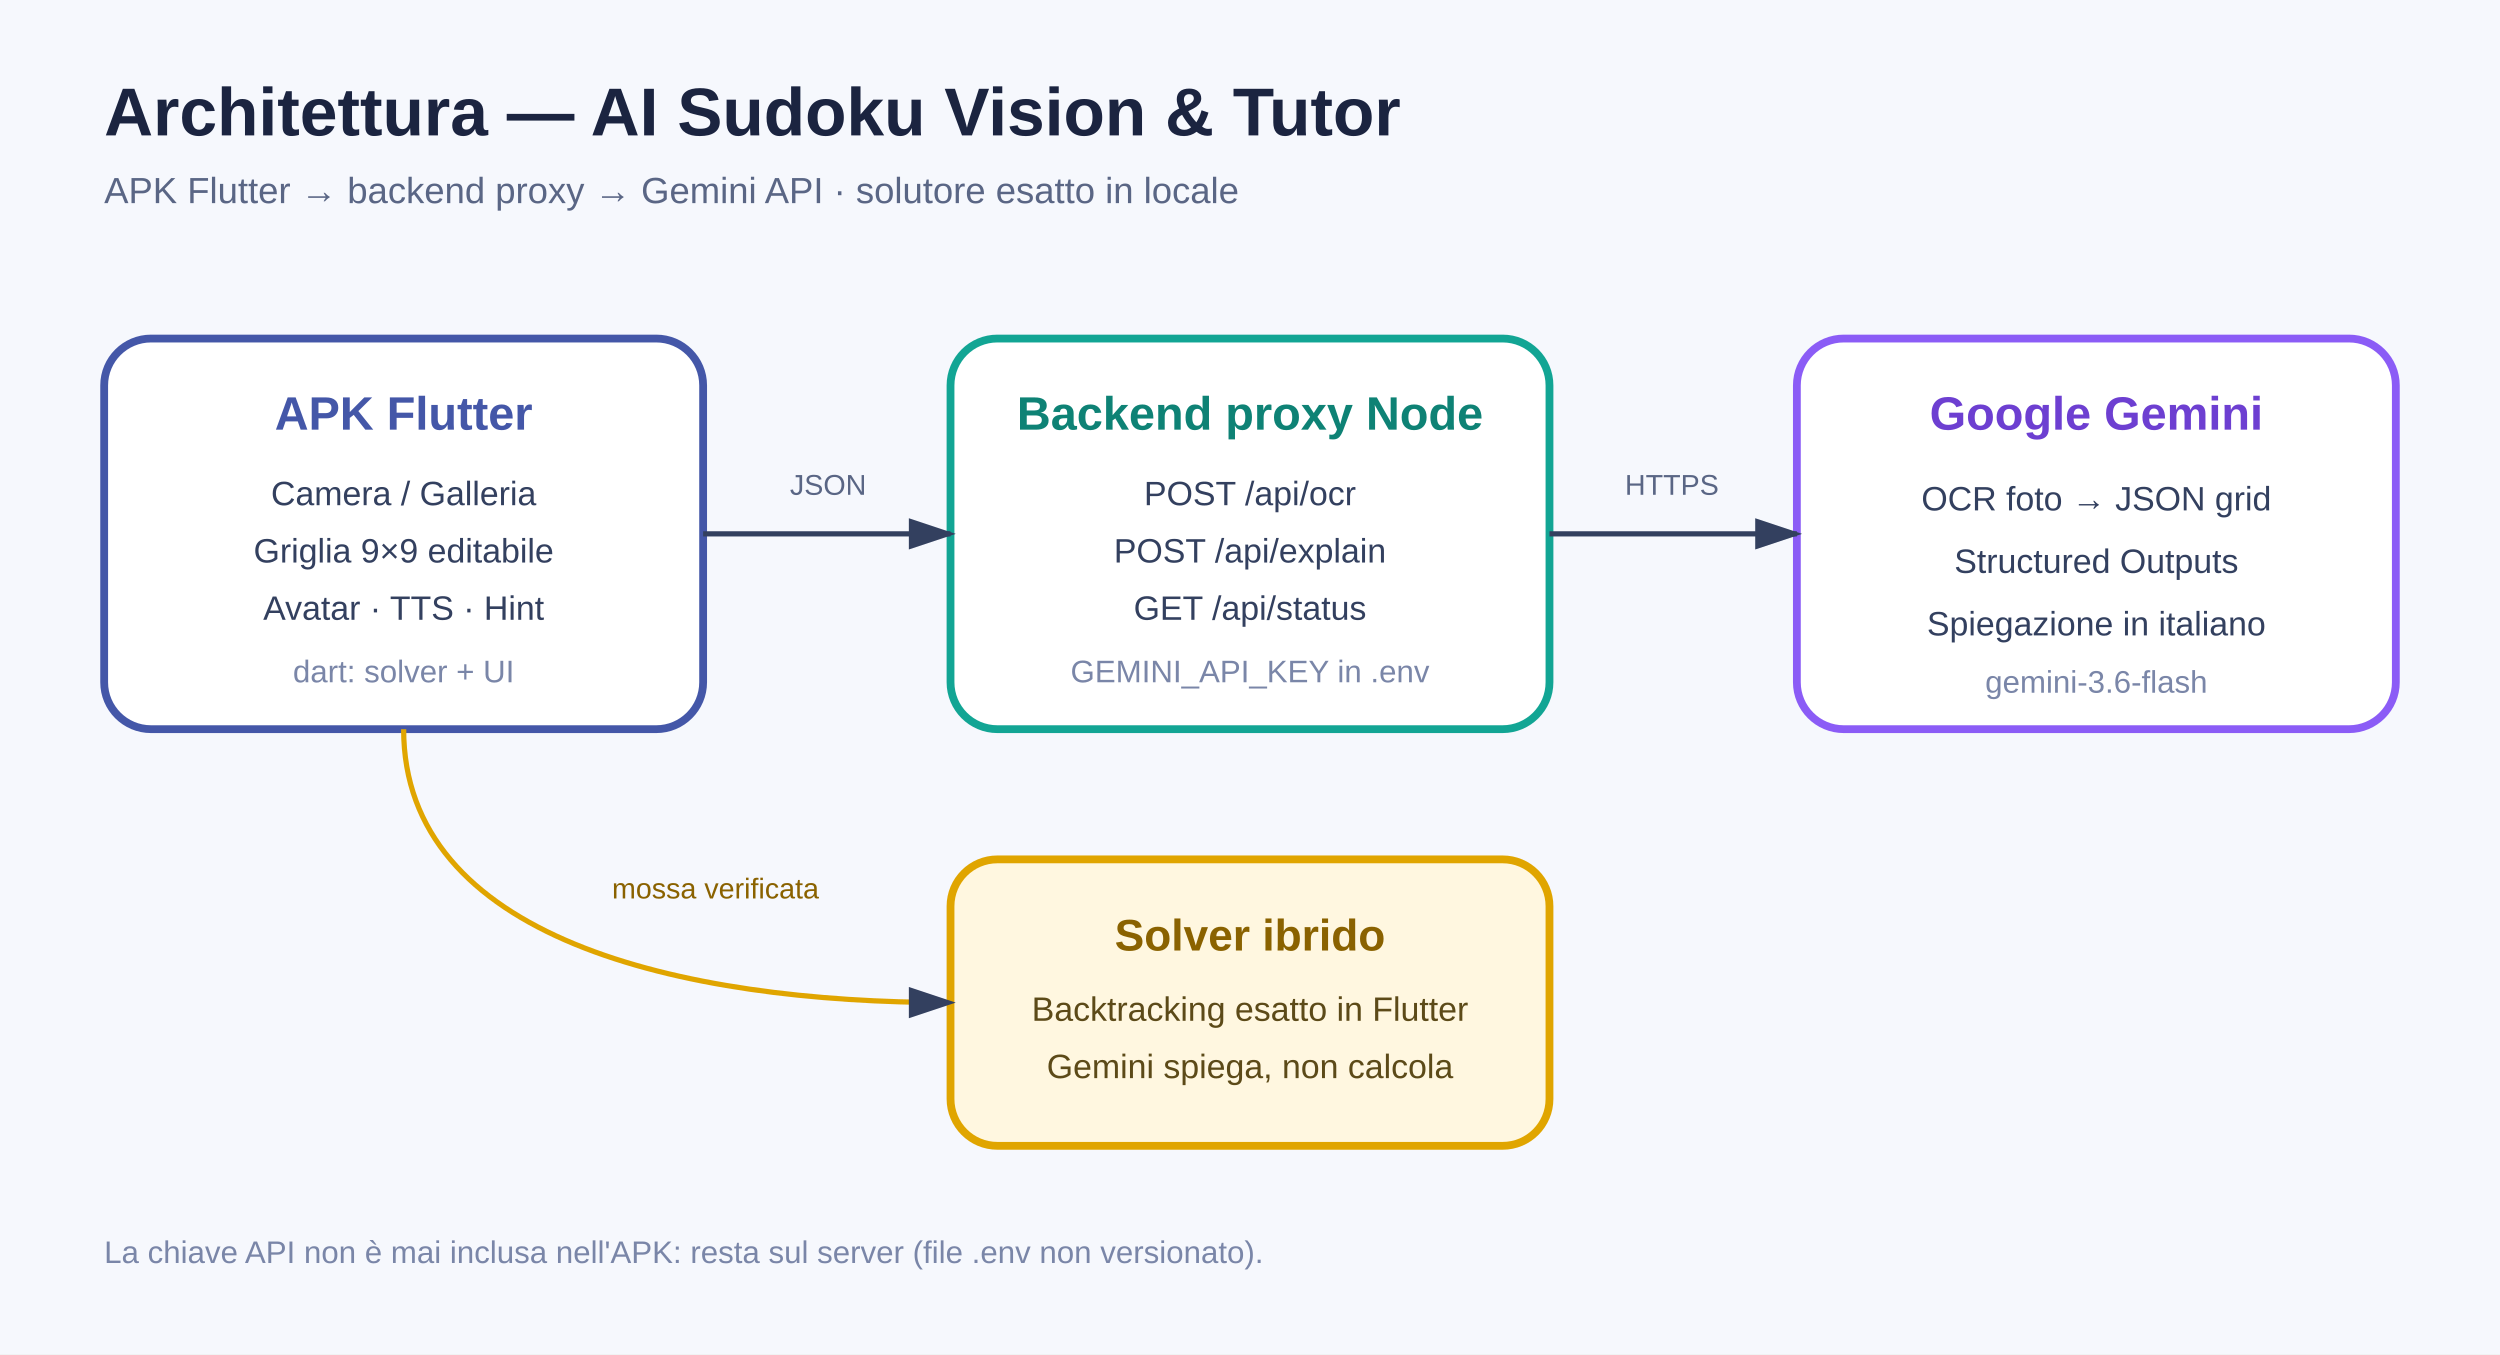
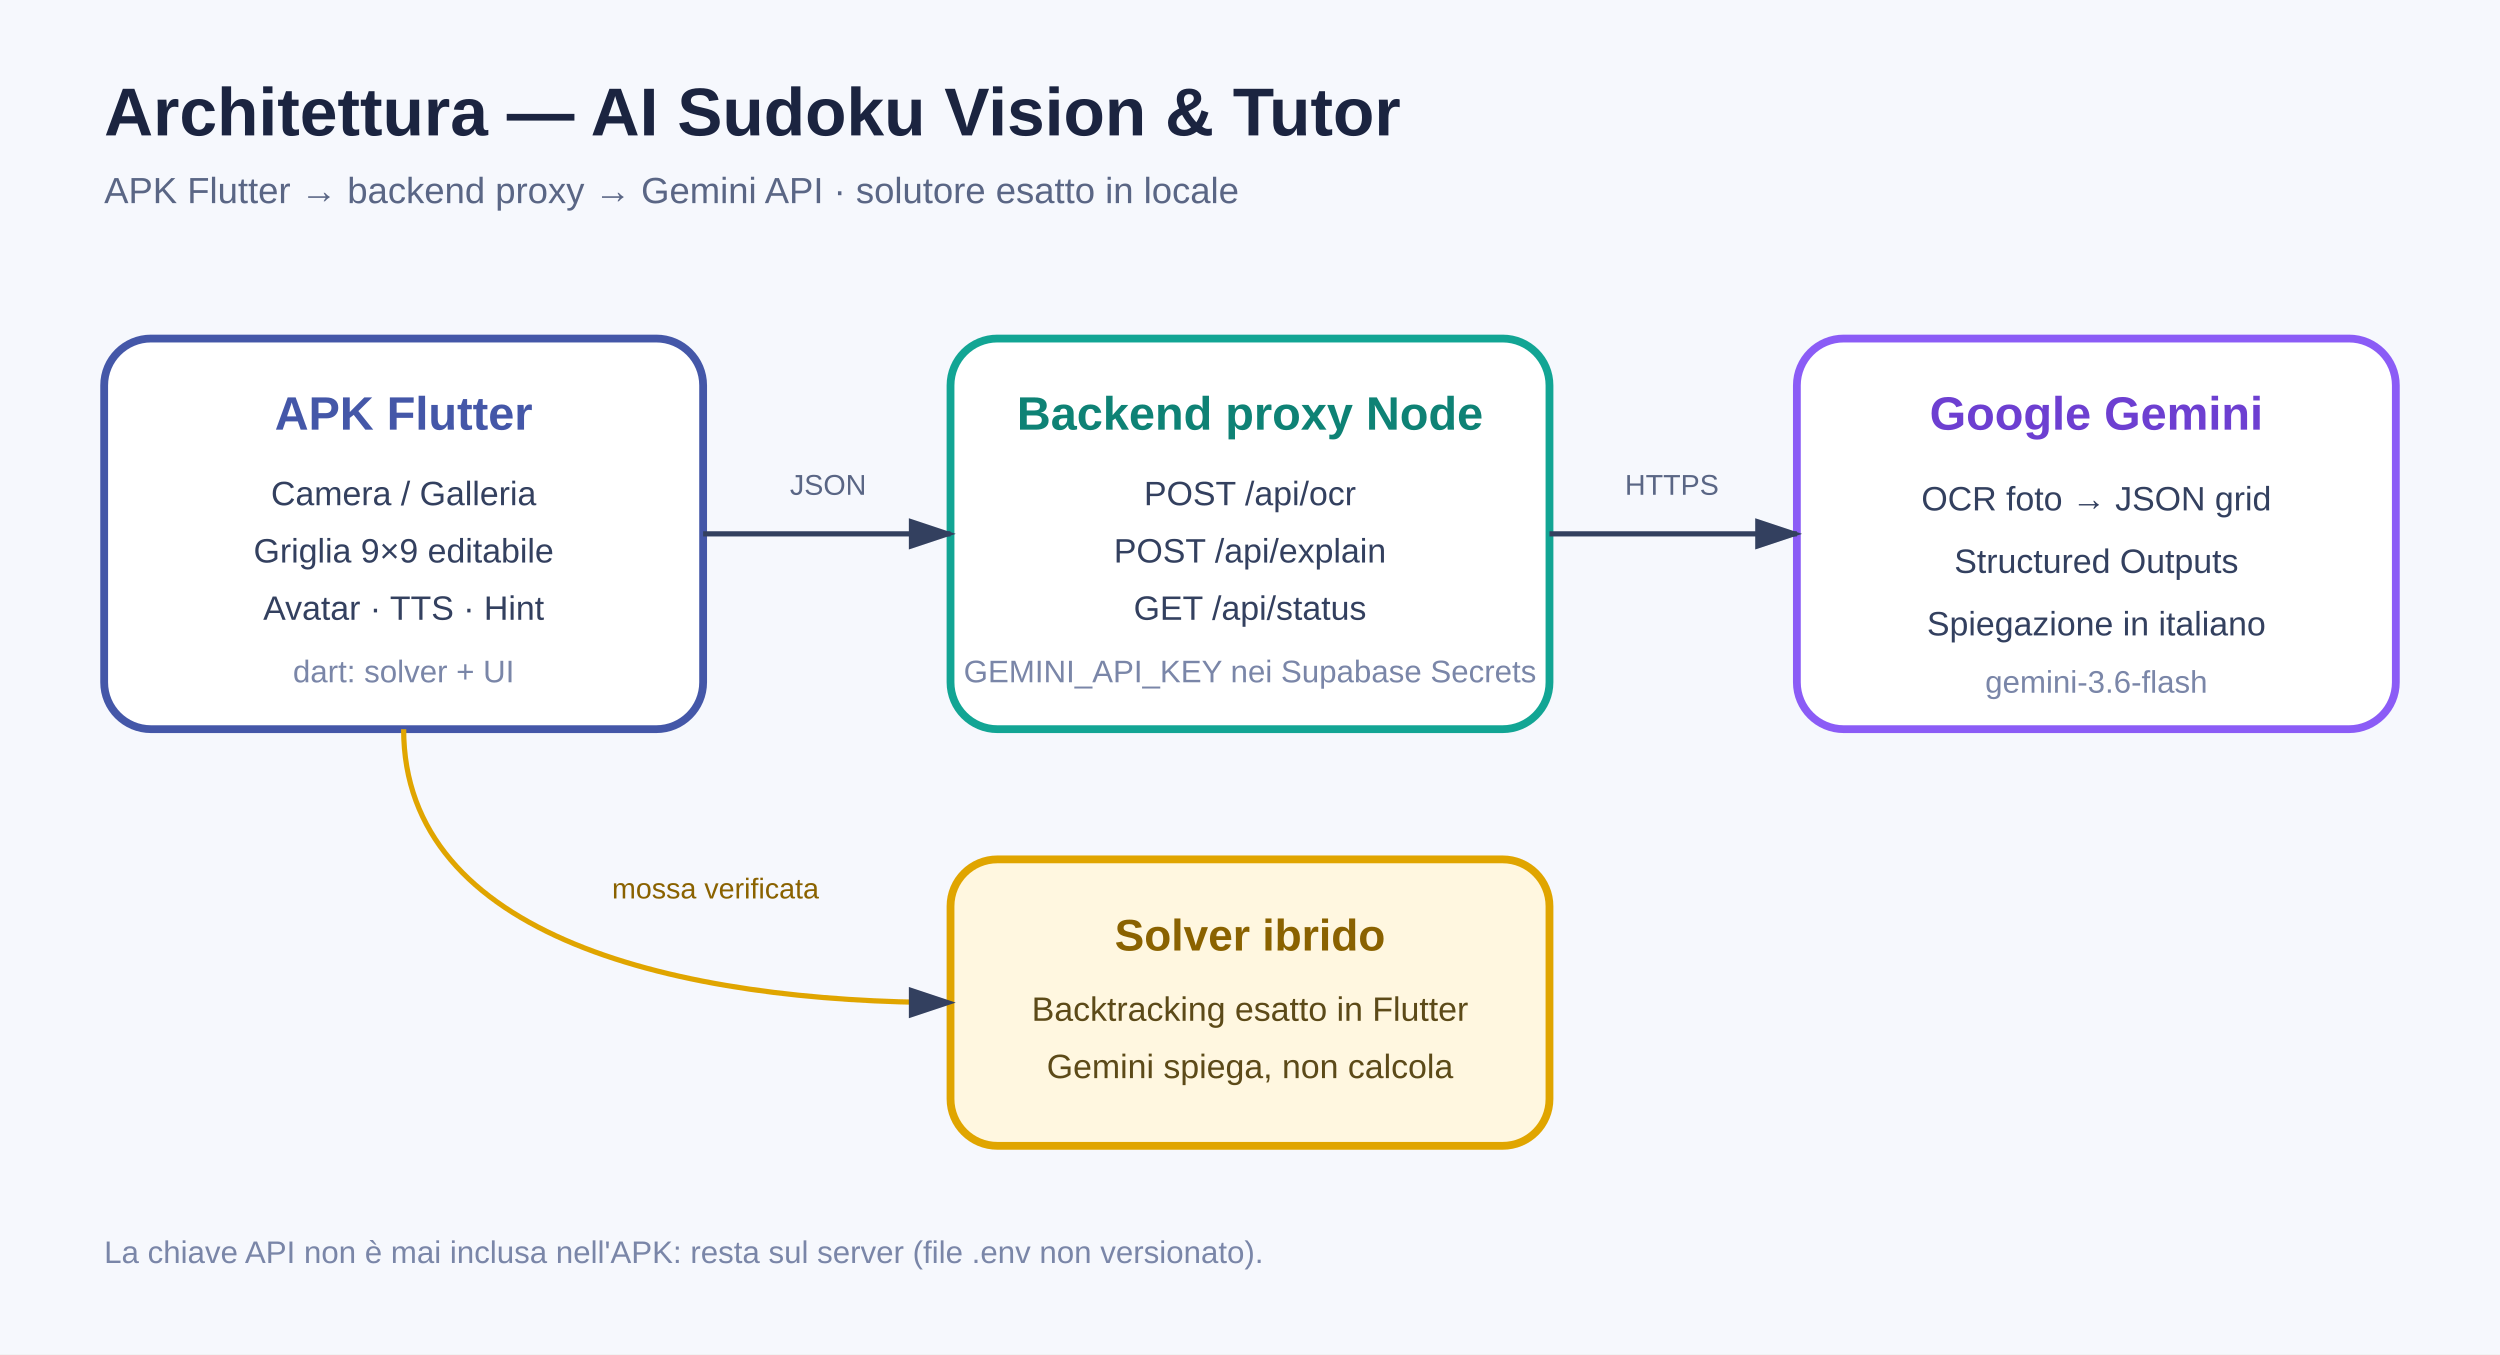
<svg xmlns="http://www.w3.org/2000/svg" width="960" height="520" viewBox="0 0 960 520" font-family="Segoe UI, Arial, sans-serif">
  <rect width="960" height="520" fill="#f6f8fd" />
  <text x="40" y="52" font-size="26" font-weight="700" fill="#1b2440">Architettura — AI Sudoku Vision &amp; Tutor</text>
  <text x="40" y="78" font-size="14" fill="#5a6685">APK Flutter → backend proxy → Gemini API · solutore esatto in locale</text>
  <g>
    <rect x="40" y="130" width="230" height="150" rx="18" fill="#ffffff" stroke="#4457a8" stroke-width="3" />
    <text x="155" y="165" text-anchor="middle" font-size="18" font-weight="700" fill="#4457a8">APK Flutter</text>
    <text x="155" y="194" text-anchor="middle" font-size="13" fill="#33405f">Camera / Galleria</text>
    <text x="155" y="216" text-anchor="middle" font-size="13" fill="#33405f">Griglia 9×9 editabile</text>
    <text x="155" y="238" text-anchor="middle" font-size="13" fill="#33405f">Avatar · TTS · Hint</text>
    <text x="155" y="262" text-anchor="middle" font-size="12" fill="#7a86a8">dart: solver + UI</text>
  </g>
  <g>
    <rect x="365" y="130" width="230" height="150" rx="18" fill="#ffffff" stroke="#12a594" stroke-width="3" />
    <text x="480" y="165" text-anchor="middle" font-size="18" font-weight="700" fill="#0e8275">Backend proxy Node</text>
    <text x="480" y="194" text-anchor="middle" font-size="13" fill="#33405f">POST /api/ocr</text>
    <text x="480" y="216" text-anchor="middle" font-size="13" fill="#33405f">POST /api/explain</text>
    <text x="480" y="238" text-anchor="middle" font-size="13" fill="#33405f">GET  /api/status</text>
-     <text x="480" y="262" text-anchor="middle" font-size="12" fill="#7a86a8">GEMINI_API_KEY in .env</text>
+     <text x="480" y="262" text-anchor="middle" font-size="12" fill="#7a86a8">GEMINI_API_KEY nei Supabase Secrets</text>
  </g>
  <g>
    <rect x="690" y="130" width="230" height="150" rx="18" fill="#ffffff" stroke="#8b5cf6" stroke-width="3" />
    <text x="805" y="165" text-anchor="middle" font-size="18" font-weight="700" fill="#6d3fd1">Google Gemini</text>
    <text x="805" y="196" text-anchor="middle" font-size="13" fill="#33405f">OCR foto → JSON grid</text>
    <text x="805" y="220" text-anchor="middle" font-size="13" fill="#33405f">Structured Outputs</text>
    <text x="805" y="244" text-anchor="middle" font-size="13" fill="#33405f">Spiegazione in italiano</text>
    <text x="805" y="266" text-anchor="middle" font-size="12" fill="#7a86a8">gemini-3.6-flash</text>
  </g>
  <g stroke="#33405f" stroke-width="2" fill="none" marker-end="url(#arrow)">
    <path d="M270 205 L365 205" />
    <path d="M595 205 L690 205" />
  </g>
  <defs>
    <marker id="arrow" markerWidth="10" markerHeight="10" refX="8" refY="3" orient="auto" markerUnits="strokeWidth">
      <path d="M0,0 L0,6 L9,3 z" fill="#33405f" />
    </marker>
  </defs>
  <text x="318" y="190" text-anchor="middle" font-size="11" fill="#5a6685">JSON</text>
  <text x="642" y="190" text-anchor="middle" font-size="11" fill="#5a6685">HTTPS</text>
  <g>
    <rect x="365" y="330" width="230" height="110" rx="18" fill="#fff7e0" stroke="#e0a500" stroke-width="3" />
    <text x="480" y="365" text-anchor="middle" font-size="17" font-weight="700" fill="#8a6200">Solver ibrido</text>
    <text x="480" y="392" text-anchor="middle" font-size="13" fill="#5c4a18">Backtracking esatto in Flutter</text>
    <text x="480" y="414" text-anchor="middle" font-size="13" fill="#5c4a18">Gemini spiega, non calcola</text>
  </g>
  <path d="M155 280 C155 360 260 385 365 385" stroke="#e0a500" stroke-width="2" fill="none" marker-end="url(#arrow)" />
  <text x="235" y="345" font-size="11" fill="#8a6200">mossa verificata</text>
  <text x="40" y="485" font-size="12" fill="#7a86a8">La chiave API non è mai inclusa nell'APK: resta sul server (file .env non versionato).</text>
</svg>
